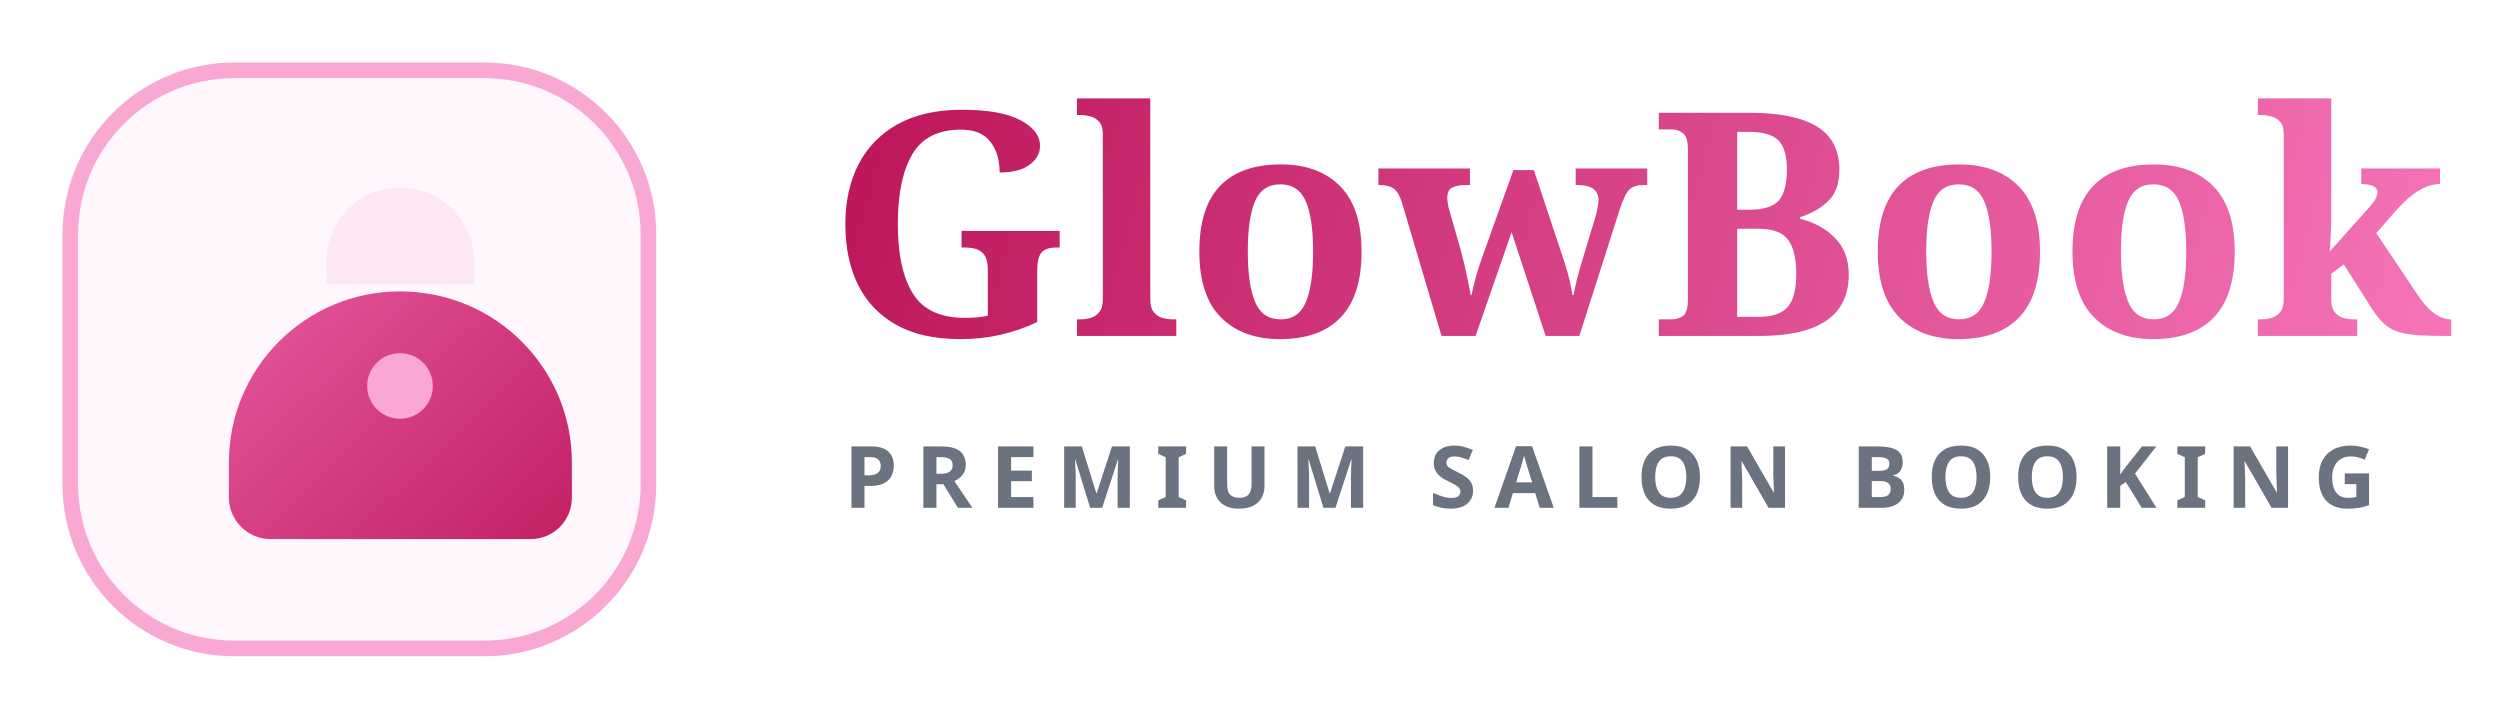
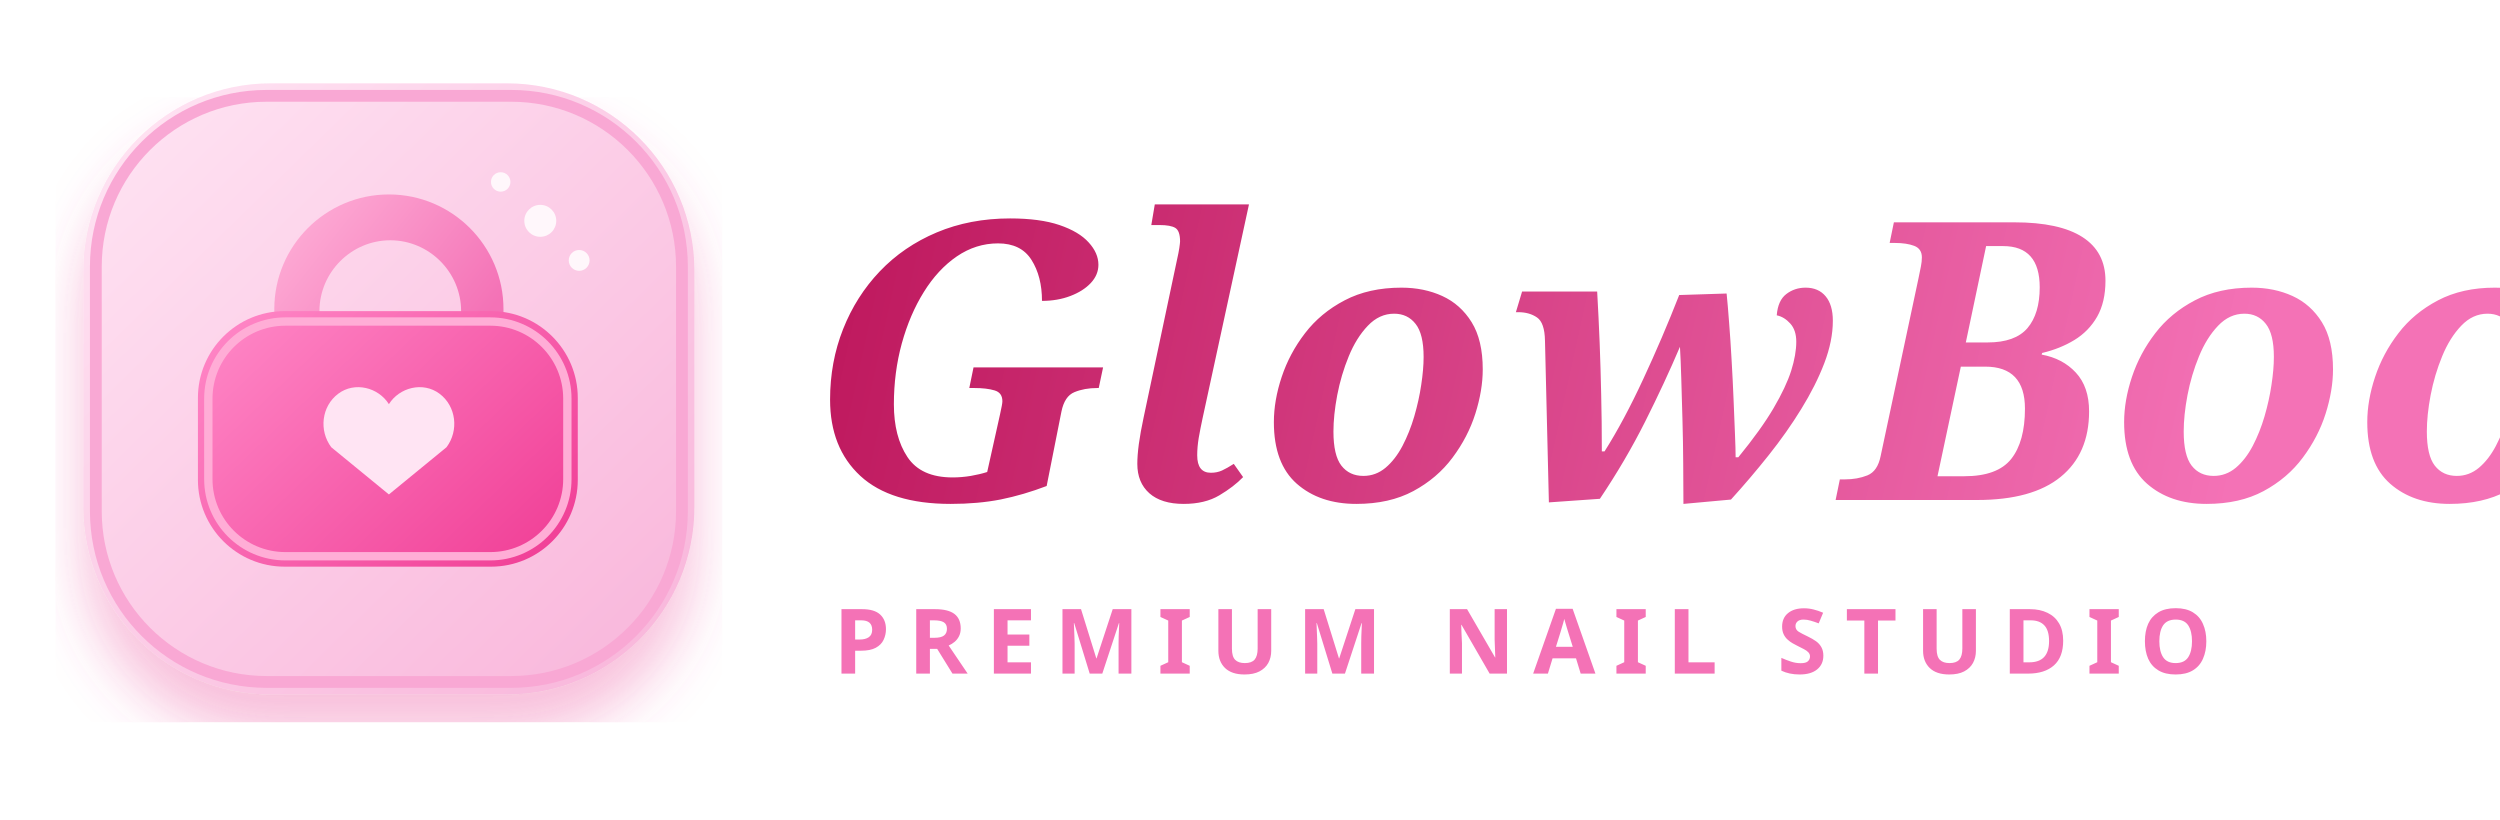
- <svg xmlns="http://www.w3.org/2000/svg" width="320" height="92" viewBox="0 0 320 92" fill="none">
+ <svg xmlns="http://www.w3.org/2000/svg" width="360" height="118" viewBox="0 0 360 118" fill="none">
  <defs>
-     <linearGradient id="gbGrad" x1="20" y1="14" x2="78" y2="74" gradientUnits="userSpaceOnUse">
-       <stop stop-color="#F472B6" />
-       <stop offset="1" stop-color="#BE185D" />
+     <linearGradient id="bgGrad" x1="16" y1="12" x2="94" y2="92" gradientUnits="userSpaceOnUse">
+       <stop stop-color="#FFE4F3" />
+       <stop offset="1" stop-color="#F9B8DC" />
    </linearGradient>
-     <linearGradient id="gbText" x1="112" y1="20" x2="300" y2="72" gradientUnits="userSpaceOnUse">
+     <linearGradient id="lockGrad" x1="34" y1="42" x2="76" y2="86" gradientUnits="userSpaceOnUse">
+       <stop stop-color="#FF88C7" />
+       <stop offset="1" stop-color="#F03D95" />
+     </linearGradient>
+     <linearGradient id="shackleGrad" x1="40" y1="26" x2="68" y2="48" gradientUnits="userSpaceOnUse">
+       <stop stop-color="#FFB5DA" />
+       <stop offset="1" stop-color="#F472B6" />
+     </linearGradient>
+     <linearGradient id="textGrad" x1="118" y1="42" x2="318" y2="86" gradientUnits="userSpaceOnUse">
      <stop stop-color="#BE185D" />
      <stop offset="1" stop-color="#F472B6" />
    </linearGradient>
+     <filter id="softShadow" x="8" y="8" width="96" height="96" filterUnits="userSpaceOnUse">
+       <feDropShadow dx="0" dy="6" stdDeviation="4" flood-color="#EC4899" flood-opacity=".35" />
+     </filter>
  </defs>
-   <rect x="8" y="8" width="76" height="76" rx="22" fill="#FFF7FB" />
-   <rect x="9" y="9" width="74" height="74" rx="21" stroke="#F9A8D4" stroke-width="2" />
-   <path d="M29.3 59.2C29.3 47.1 39.1 37.3 51.2 37.3C63.4 37.3 73.2 47.1 73.2 59.2V63.7C73.2 66.6 70.9 69 67.9 69H34.6C31.7 69 29.3 66.6 29.3 63.7V59.2Z" fill="url(#gbGrad)" />
-   <path d="M51.2 24C56.4 24 60.7 28.2 60.7 33.5V36.4H41.8V33.5C41.8 28.2 46 24 51.2 24Z" fill="#FCE7F3" />
-   <circle cx="51.2" cy="49.4" r="4.2" fill="#F9A8D4" />
-   <text x="106" y="43" fill="url(#gbText)" font-family="Cormorant Garamond, serif" font-size="40" font-weight="700" letter-spacing="0.4">GlowBook</text>
-   <text x="108" y="65" fill="#6B7280" font-family="DM Sans, sans-serif" font-size="11" font-weight="700" letter-spacing="2.3">PREMIUM SALON BOOKING</text>
+   <g filter="url(#softShadow)">
+     <rect x="12" y="12" width="88" height="88" rx="27" fill="url(#bgGrad)" />
+     <rect x="13.8" y="13.8" width="84.4" height="84.4" rx="24.6" stroke="#F9A8D4" stroke-width="1.7" />
+   </g>
+   <path d="M39.5 44.5C39.5 35.4 46.9 28 56 28C65.1 28 72.5 35.4 72.5 44.5V49.1H66.4V44.8C66.4 39.2 61.8 34.6 56.2 34.6C50.6 34.6 46 39.2 46 44.8V49.1H39.5V44.5Z" fill="url(#shackleGrad)" />
+   <rect x="28.5" y="44.8" width="54.7" height="36.8" rx="12.5" fill="url(#lockGrad)" />
+   <rect x="30" y="46.3" width="51.7" height="33.8" rx="11.1" stroke="#FFADD6" stroke-width="1.2" />
+   <path d="M56 58.2C57.5 55.8 60.9 54.9 63.3 56.7C65.7 58.5 66.1 62 64.3 64.4L56 71.2L47.7 64.4C45.9 62 46.3 58.5 48.7 56.7C51.1 54.9 54.5 55.8 56 58.2Z" fill="#FFE4F3" />
+   <circle cx="77.8" cy="31.8" r="2.3" fill="#FFF7FB" />
+   <circle cx="83.4" cy="37.5" r="1.5" fill="#FFF7FB" />
+   <circle cx="72.1" cy="26.2" r="1.4" fill="#FFF7FB" />
+   <text x="116" y="72" fill="url(#textGrad)" font-family="Cormorant Garamond, serif" font-size="56" font-style="italic" font-weight="700" letter-spacing="0.4">GlowBook</text>
+   <text x="120" y="97" fill="#F472B6" font-family="DM Sans, sans-serif" font-size="13" font-weight="700" letter-spacing="2.6">PREMIUM NAIL STUDIO</text>
</svg>
